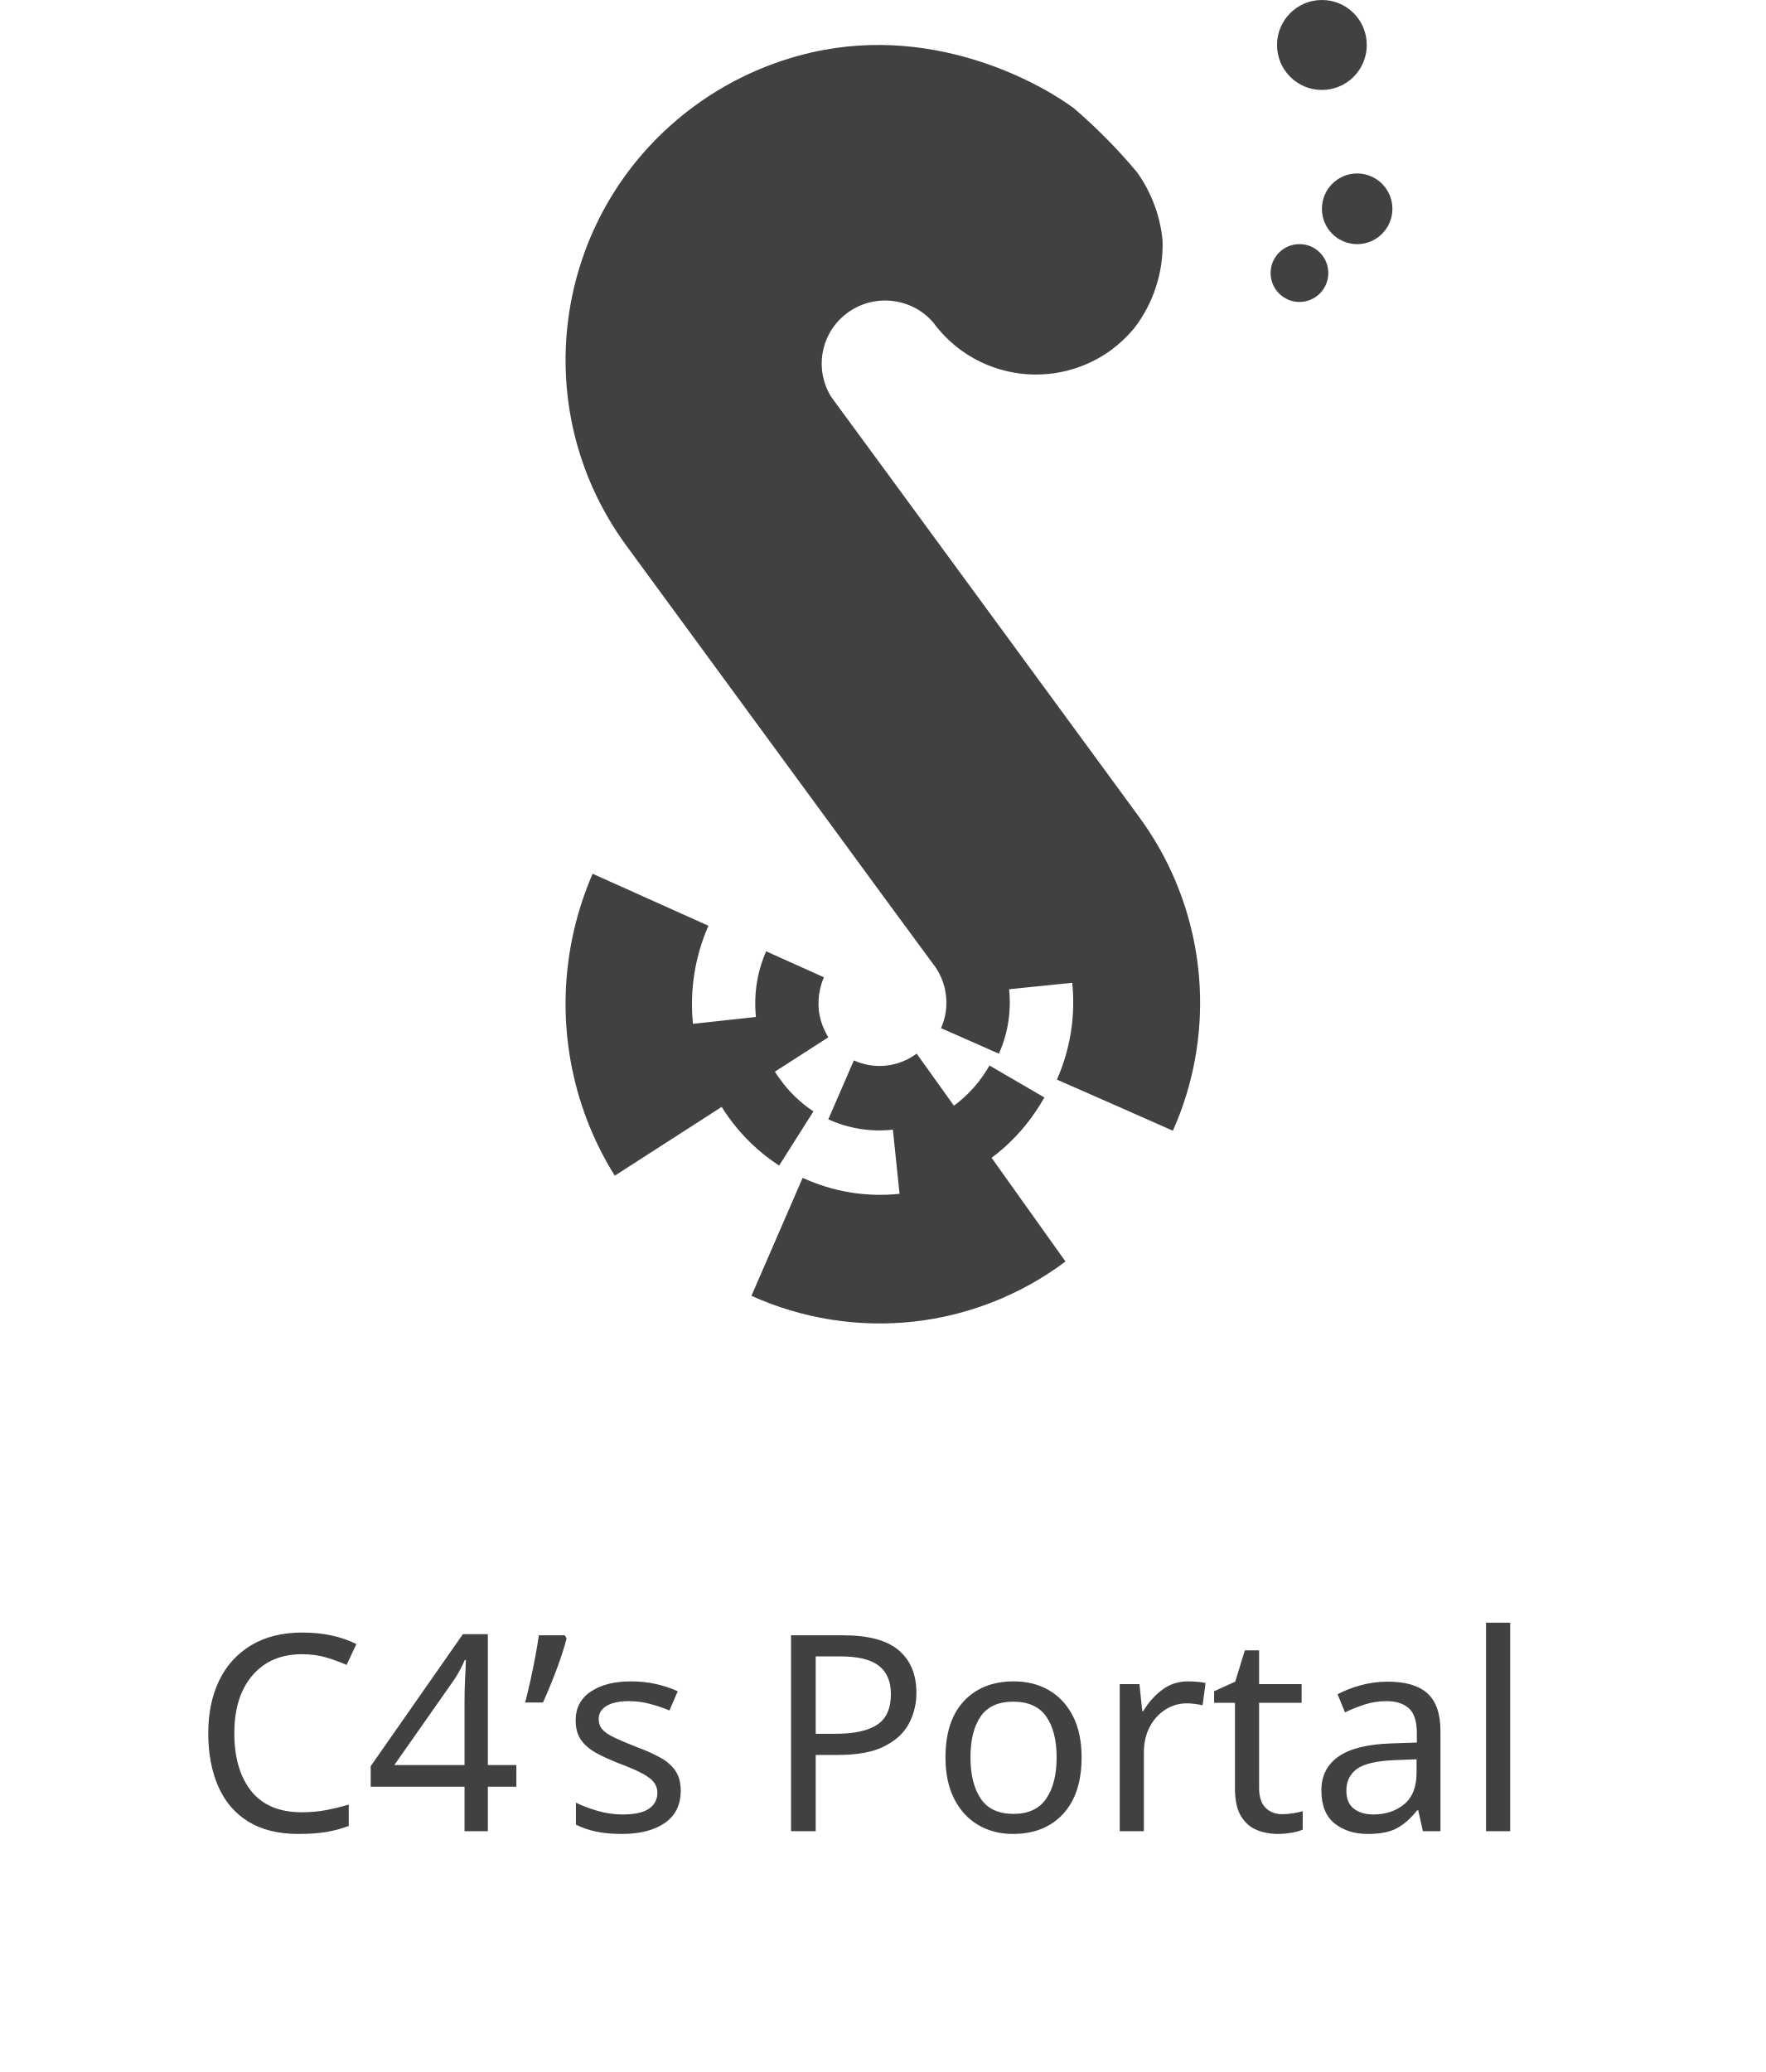
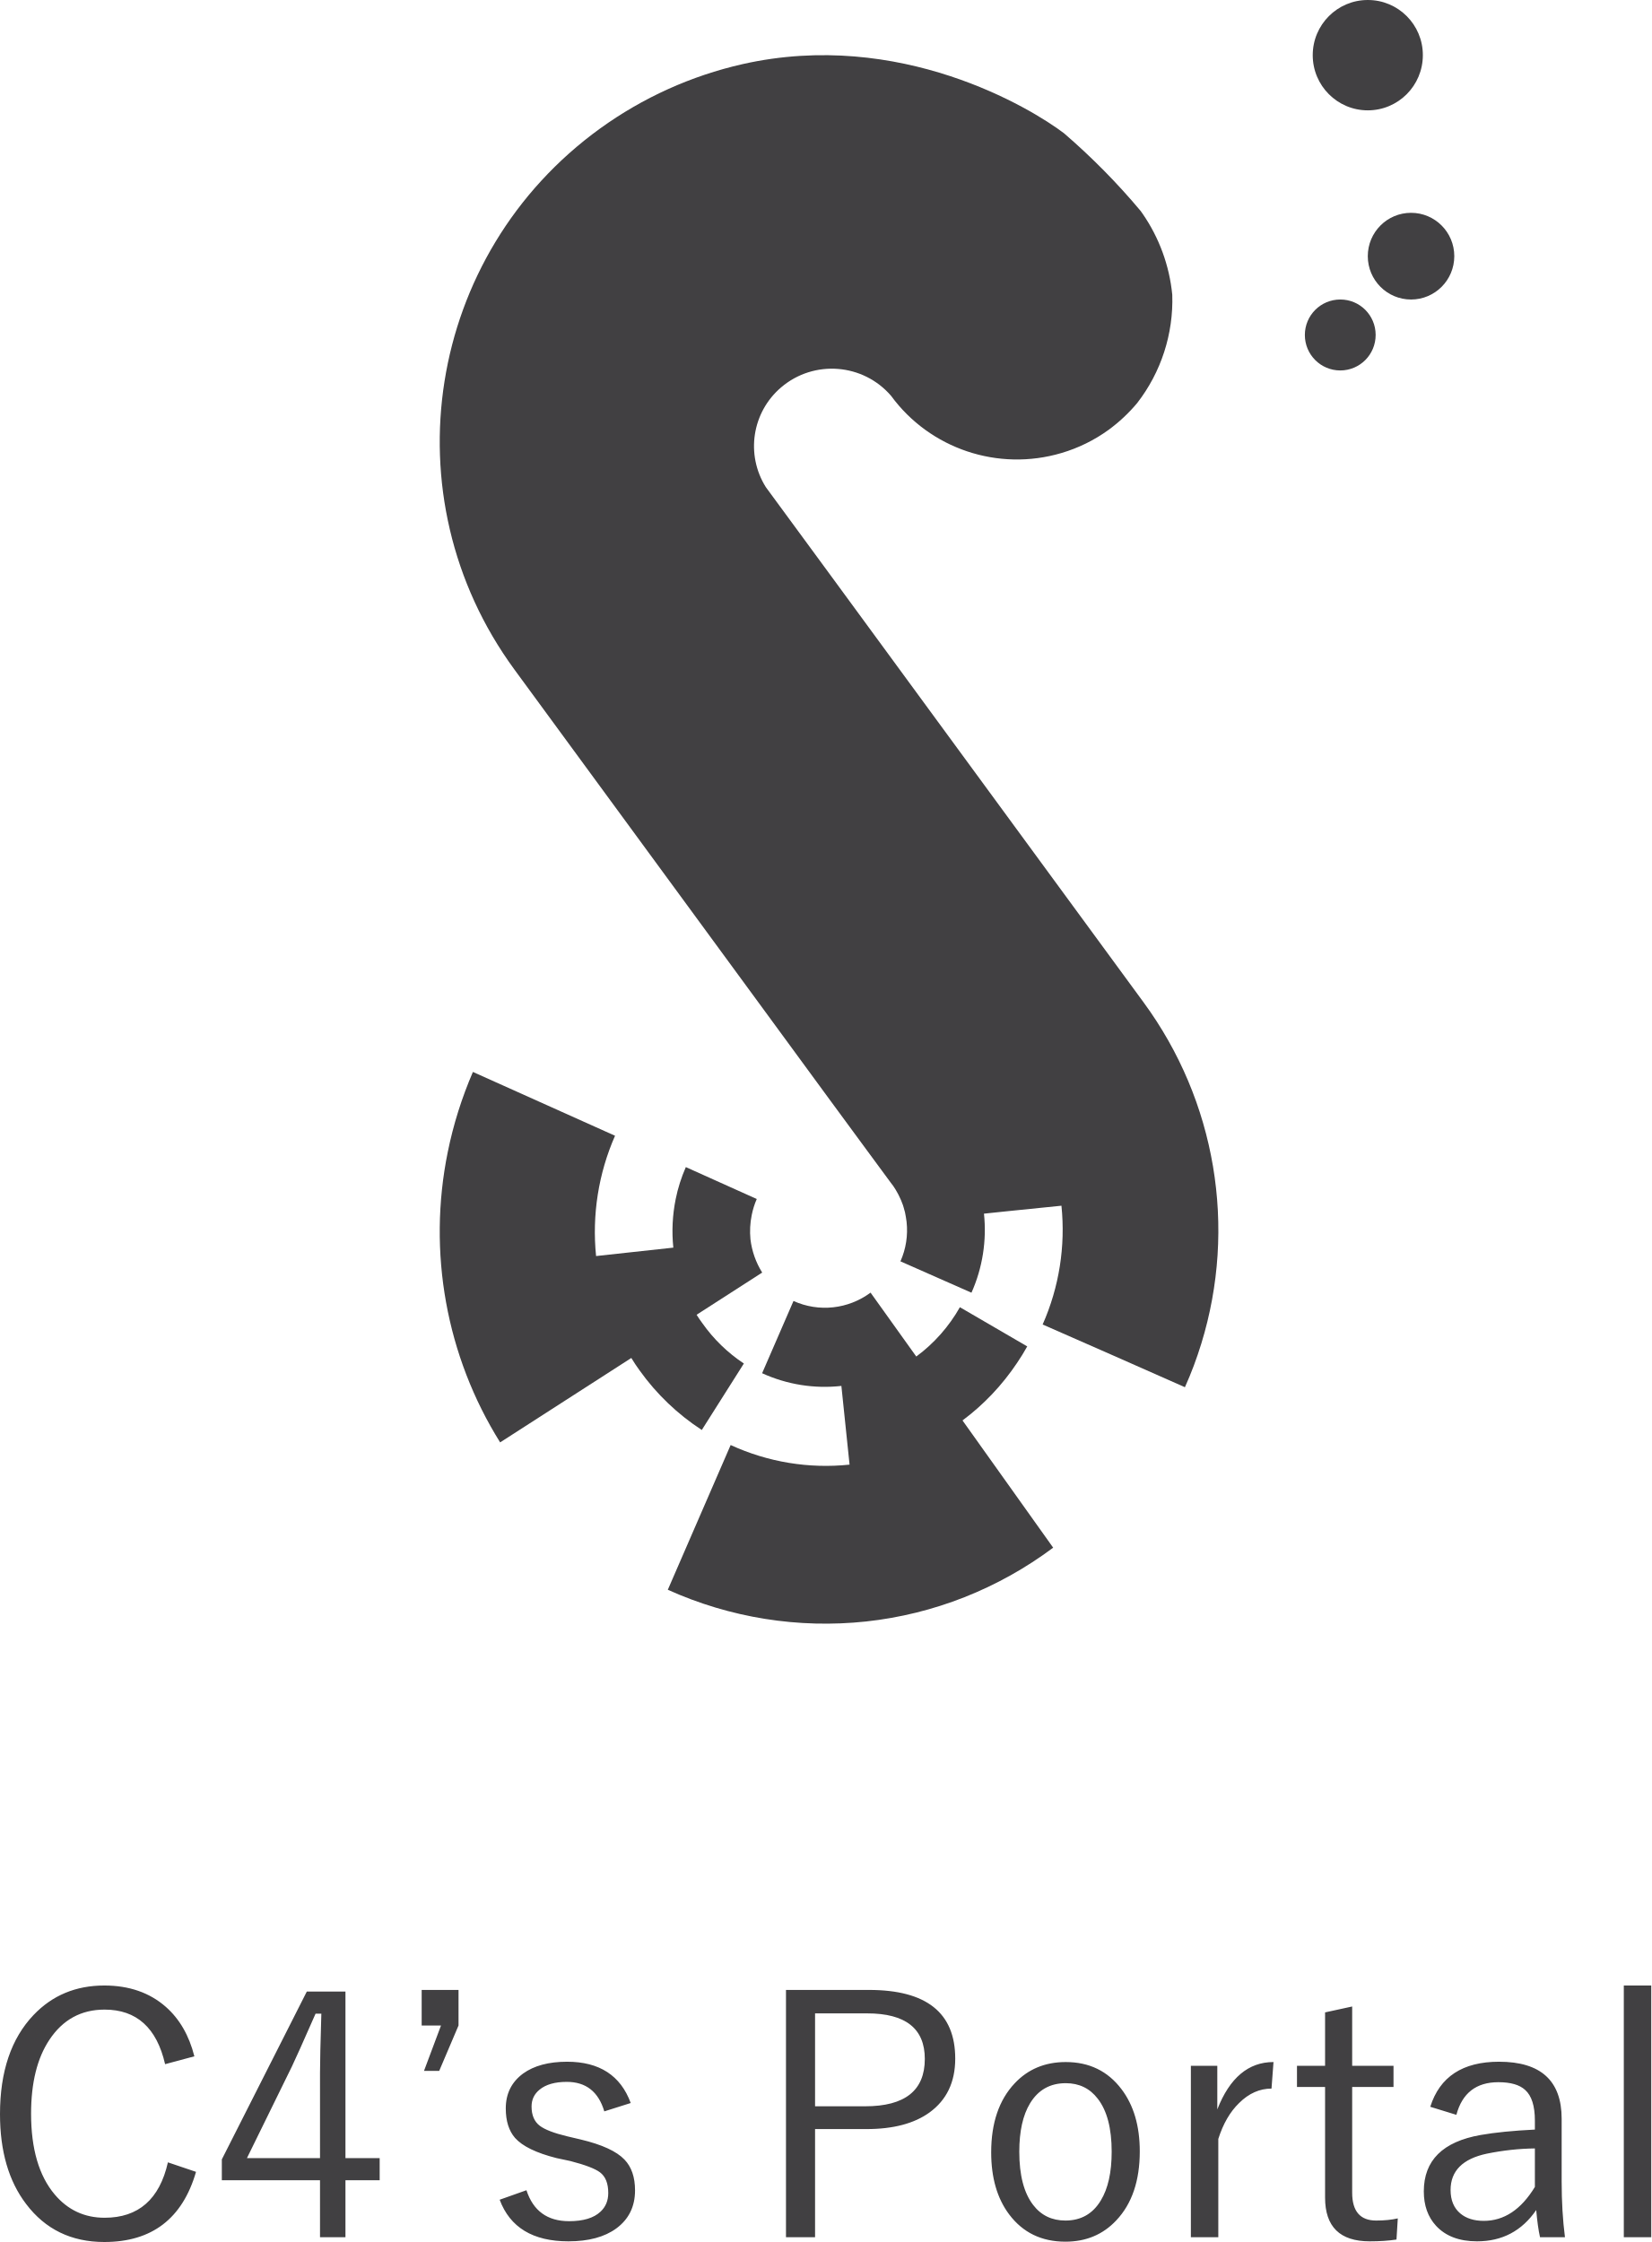
- <svg xmlns="http://www.w3.org/2000/svg" width="946" height="1110" xml:space="preserve" overflow="hidden">
-   <g transform="translate(-1727 -717)">
+ <svg xmlns="http://www.w3.org/2000/svg" width="721" height="979" xml:space="preserve" overflow="hidden">
+   <defs>
+     <clipPath id="clip0">
+       <rect x="1838" y="717" width="721" height="979" />
+     </clipPath>
+   </defs>
+   <g clip-path="url(#clip0)" transform="translate(-1838 -717)">
    <g>
      <g>
        <g>
          <g>
            <path d="M4632.61 674.318C4608.64 692.193 4580.45 703.285 4550.92 706.475 4521.35 709.638 4491.51 704.875 4464.34 692.653L4491.78 629.596C4508.06 637.058 4525.98 640.001 4543.7 638.133L4540.13 603.84C4528.32 605.159 4516.37 603.249 4505.52 598.311L4519.22 566.831C4530.28 571.813 4543.09 570.426 4552.87 563.194L4572.83 591.034C4580.59 585.32 4587.08 577.998 4591.88 569.547L4621.28 586.621C4619.91 589.094 4618.43 591.474 4616.85 593.799 4610.36 603.486 4602.32 611.969 4593.02 618.878Z" fill="#414042" fill-rule="evenodd" transform="matrix(1 0 0 1.00222 -2334.75 717)" />
            <path d="M4697.28 585.43C4695.29 591.889 4692.92 598.229 4690.13 604.403L4659.06 590.694 4628.01 577.078C4635.22 560.821 4638.04 542.984 4636.22 525.326L4612.87 527.695 4602.39 528.788C4603.63 540.543 4601.77 552.414 4596.93 563.228L4565.92 549.564C4568.33 544.162 4569.25 538.218 4568.6 532.345 4568.53 531.641 4568.43 530.944 4568.29 530.257 4568.09 528.86 4567.78 527.479 4567.33 526.13L4567.02 525.086C4566.47 523.554 4565.85 522.064 4565.1 520.628 4565 520.381 4564.86 520.144 4564.72 519.917 4564.1 518.757 4563.42 517.63 4562.66 516.548L4562.28 516.075 4561.6 515.171 4550.71 500.418 4534.74 478.739 4527.56 468.965 4505.62 439.082 4397.31 291.64C4342.05 216.297 4358.85 110.792 4434.77 55.988 4453.42 42.547 4474.58 33 4497.03 27.927 4565.72 12.509 4623 47.187 4637.32 58.05 4649.37 68.415 4660.57 79.726 4670.77 91.874 4671.21 92.444 4671.59 93.06 4671.62 93.06L4671.62 93.06C4678.91 103.575 4683.37 115.754 4684.61 128.449 4685.16 145.454 4679.76 162.127 4669.29 175.604 4665.62 179.983 4661.43 183.903 4656.82 187.273 4650.57 191.796 4643.6 195.214 4636.22 197.379 4608.61 205.551 4578.8 195.571 4561.84 172.473 4549.65 158.303 4528.18 156.617 4513.9 168.708 4501.09 179.55 4498.24 198.058 4507.13 212.226L4534.64 249.609 4534.64 249.609 4672.11 436.757C4703.63 479.621 4712.94 534.708 4697.28 585.43" fill="#414042" fill-rule="evenodd" transform="matrix(1 0 0 1.00222 -2334.75 717)" />
            <path d="M4497.55 594.077 4479.18 623.037C4468.63 616.182 4459.43 607.411 4452.08 597.164 4450.78 595.378 4449.54 593.545 4448.41 591.663L4391.13 628.442C4367.57 590.873 4359.36 545.515 4368.26 501.936 4370.69 489.948 4374.4 478.248 4379.24 467.039L4441.3 494.841C4434.05 511.284 4431.2 529.354 4433.02 547.256L4466.75 543.589C4466.02 536.531 4466.37 529.406 4467.78 522.448 4468.74 517.651 4470.25 512.974 4472.21 508.499L4503.18 522.4C4502.19 524.649 4501.46 526.995 4500.98 529.399 4500.26 532.874 4500.09 536.442 4500.43 539.969 4501.05 545.12 4502.8 550.065 4505.55 554.451L4476.91 572.84C4477.7 574.046 4478.49 575.299 4479.42 576.508 4484.33 583.452 4490.48 589.413 4497.55 594.077" fill="#414042" fill-rule="evenodd" transform="matrix(1 0 0 1.00222 -2334.75 717)" />
            <path d="M4773.41 145.951C4773.41 154.485 4766.51 161.405 4757.96 161.405 4749.41 161.405 4742.5 154.485 4742.5 145.951 4742.5 137.416 4749.41 130.497 4757.96 130.497 4766.47 130.47 4773.38 137.345 4773.41 145.853 4773.41 145.884 4773.41 145.918 4773.41 145.951" fill="#414042" fill-rule="evenodd" transform="matrix(1 0 0 1.00222 -2334.75 717)" />
            <path d="M4807.75 111.61C4807.75 122.041 4799.31 130.498 4788.87 130.498 4778.43 130.498 4769.98 122.041 4769.98 111.61 4769.98 101.179 4778.43 92.722 4788.87 92.722 4799.31 92.722 4807.75 101.179 4807.75 111.61" fill="#414042" fill-rule="evenodd" transform="matrix(1 0 0 1.00222 -2334.75 717)" />
            <path d="M4794.02 24.039C4794.02 37.316 4783.27 48.079 4769.98 48.079 4756.69 48.079 4745.94 37.316 4745.94 24.039 4745.94 10.763 4756.69 0 4769.98 0 4769.98 0 4770.01 0 4770.01 0 4783.27 0 4794.02 10.741 4794.02 23.991 4794.02 24.007 4794.02 24.024 4794.02 24.039" fill="#414042" fill-rule="evenodd" transform="matrix(1 0 0 1.00222 -2334.75 717)" />
          </g>
        </g>
      </g>
    </g>
-     <text fill="#414042" font-family="Yu Gothic Medium,Yu Gothic Medium_MSFontService,sans-serif" font-weight="500" font-size="147" transform="matrix(1 0 0 1 1829.61 1698)">C4’s Portal</text>
+     <path d="M2508.19 1655.14C2501.26 1655.23 2494.26 1655.99 2487.19 1657.43 2476.65 1659.67 2471.38 1664.96 2471.38 1673.31 2471.38 1677.75 2472.8 1681.16 2475.64 1683.55 2478.19 1685.69 2481.61 1686.77 2485.89 1686.77 2494.74 1686.77 2502.18 1681.83 2508.19 1671.95ZM2303.34 1626.65C2296.51 1626.65 2291.31 1629.59 2287.75 1635.46 2284.63 1640.61 2283.06 1647.65 2283.06 1656.57 2283.06 1666.83 2285.08 1674.58 2289.12 1679.83 2292.59 1684.36 2297.28 1686.63 2303.2 1686.63 2309.98 1686.63 2315.13 1683.71 2318.64 1677.89 2321.82 1672.69 2323.4 1665.58 2323.4 1656.57 2323.4 1646.36 2321.38 1638.65 2317.34 1633.45 2313.88 1628.92 2309.21 1626.65 2303.34 1626.65ZM2394.06 1617.42 2393.19 1629.01C2388 1629.01 2383.28 1631.11 2379.05 1635.31 2375.1 1639.13 2372.07 1644.35 2369.96 1650.99L2369.96 1693.92 2357.98 1693.92 2357.98 1619.07 2369.52 1619.07 2369.52 1638.1C2374.91 1624.32 2383.09 1617.42 2394.06 1617.42ZM2303.34 1617.42C2313.59 1617.42 2321.7 1621.36 2327.66 1629.23 2333 1636.24 2335.67 1645.31 2335.67 1656.42 2335.67 1669.26 2332.26 1679.3 2325.42 1686.55 2319.6 1692.76 2312.19 1695.86 2303.2 1695.86 2292.8 1695.86 2284.63 1691.9 2278.66 1683.98 2273.42 1677.01 2270.79 1667.97 2270.79 1656.85 2270.79 1644.02 2274.21 1633.98 2281.04 1626.72 2286.86 1620.52 2294.3 1617.42 2303.34 1617.42ZM2492.53 1617.28C2510.76 1617.28 2519.88 1625.58 2519.88 1642.18L2519.88 1669.59C2519.88 1678.37 2520.36 1686.48 2521.32 1693.92L2510.43 1693.92C2509.75 1690.92 2509.2 1686.96 2508.77 1682.05 2502.51 1691.16 2493.9 1695.71 2482.93 1695.71 2475.19 1695.71 2469.22 1693.45 2465.03 1688.92 2461.47 1685.05 2459.69 1680.04 2459.69 1673.89 2459.69 1660.38 2467.97 1652.18 2484.52 1649.27 2490.77 1648.17 2498.66 1647.38 2508.19 1646.91L2508.19 1642.97C2508.19 1636.58 2506.77 1632.12 2503.93 1629.59 2501.48 1627.34 2497.58 1626.22 2492.24 1626.22 2482.57 1626.22 2476.46 1630.97 2473.91 1640.47L2462.51 1636.96C2466.65 1623.84 2476.65 1617.28 2492.53 1617.28ZM2085.62 1617.28C2099.72 1617.28 2108.98 1623.29 2113.4 1635.31L2101.86 1638.96C2099.31 1630.37 2093.85 1626.08 2085.47 1626.08 2080.33 1626.08 2076.38 1627.2 2073.64 1629.44 2071.28 1631.35 2070.1 1633.81 2070.1 1636.82 2070.1 1640.63 2071.31 1643.45 2073.71 1645.26 2075.92 1646.93 2079.89 1648.46 2085.62 1649.84L2091.68 1651.27C2100.87 1653.47 2107.2 1656.38 2110.66 1660 2113.74 1663.2 2115.28 1667.68 2115.28 1673.46 2115.28 1680.52 2112.56 1686.05 2107.12 1690.06 2101.98 1693.83 2095 1695.71 2086.2 1695.71 2070.7 1695.71 2060.7 1689.65 2056.17 1677.54L2067.87 1673.39C2070.8 1682.4 2077.01 1686.91 2086.48 1686.91 2092.69 1686.91 2097.26 1685.53 2100.2 1682.76 2102.46 1680.66 2103.59 1677.94 2103.59 1674.6 2103.59 1670.4 2102.39 1667.4 2099.98 1665.58 2097.81 1663.96 2093.51 1662.32 2087.06 1660.65L2081 1659.36C2072.15 1657.12 2066.11 1654.18 2062.89 1650.56 2060.19 1647.45 2058.84 1643.16 2058.84 1637.67 2058.84 1631.23 2061.37 1626.15 2066.42 1622.43 2071.19 1619 2077.58 1617.28 2085.62 1617.28ZM1975.78 1596.31C1970.2 1609 1966.76 1616.68 1965.46 1619.35L1945.83 1659.36 1977.73 1659.36 1977.73 1622.14C1977.73 1617.61 1977.92 1609 1978.31 1596.31ZM2193.89 1596.17 2193.89 1636.74 2215.76 1636.74C2233.13 1636.74 2241.81 1629.85 2241.81 1616.06 2241.81 1602.8 2233.42 1596.17 2216.63 1596.17ZM2428.41 1593.16 2428.41 1619.07 2446.46 1619.07 2446.46 1628.3 2428.41 1628.3 2428.41 1674.46C2428.41 1682.57 2431.9 1686.63 2438.88 1686.63 2442.49 1686.63 2445.64 1686.31 2448.33 1685.69L2447.76 1694.93C2444.34 1695.45 2440.44 1695.71 2436.06 1695.71 2423.07 1695.71 2416.58 1689.34 2416.58 1676.61L2416.58 1628.3 2404.31 1628.3 2404.31 1619.07 2416.58 1619.07 2416.58 1595.74ZM1971.96 1586.65 1988.84 1586.65 1988.84 1659.36 2003.78 1659.36 2003.78 1669.02 1988.84 1669.02 1988.84 1693.92 1977.73 1693.92 1977.73 1669.02 1934.86 1669.02 1934.86 1659.93ZM2181.19 1585.93 2217.42 1585.93C2242.53 1585.93 2255.09 1595.93 2255.09 1615.92 2255.09 1626.18 2251.34 1634.02 2243.83 1639.46 2237.15 1644.28 2227.98 1646.69 2216.34 1646.69L2193.89 1646.69 2193.89 1693.92 2181.19 1693.92ZM2022.12 1585.93 2038.21 1585.93 2038.21 1601.46 2029.77 1621.29 2023.13 1621.29 2030.56 1601.46 2022.12 1601.46ZM2547.02 1584 2559 1584 2559 1693.92 2547.02 1693.92ZM1883.54 1584C1894.36 1584 1903.31 1587.1 1910.38 1593.3 1916.4 1598.6 1920.56 1605.8 1922.87 1614.92L1910.09 1618.35C1906.44 1602.46 1897.63 1594.52 1883.68 1594.52 1873.43 1594.52 1865.4 1598.91 1859.58 1607.69 1854.24 1615.7 1851.57 1626.46 1851.57 1639.96 1851.57 1655.33 1855.01 1667.09 1861.89 1675.25 1867.61 1682.02 1874.88 1685.41 1883.68 1685.41 1898.45 1685.41 1907.67 1677.35 1911.32 1661.22L1923.59 1665.37C1917.67 1685.79 1904.32 1696 1883.54 1696 1869.15 1696 1857.77 1690.47 1849.4 1679.4 1841.8 1669.43 1838 1656.35 1838 1640.18 1838 1621.57 1842.88 1607.14 1852.65 1596.88 1860.83 1588.29 1871.12 1584 1883.54 1584Z" fill="#414042" fill-rule="evenodd" />
  </g>
</svg>
